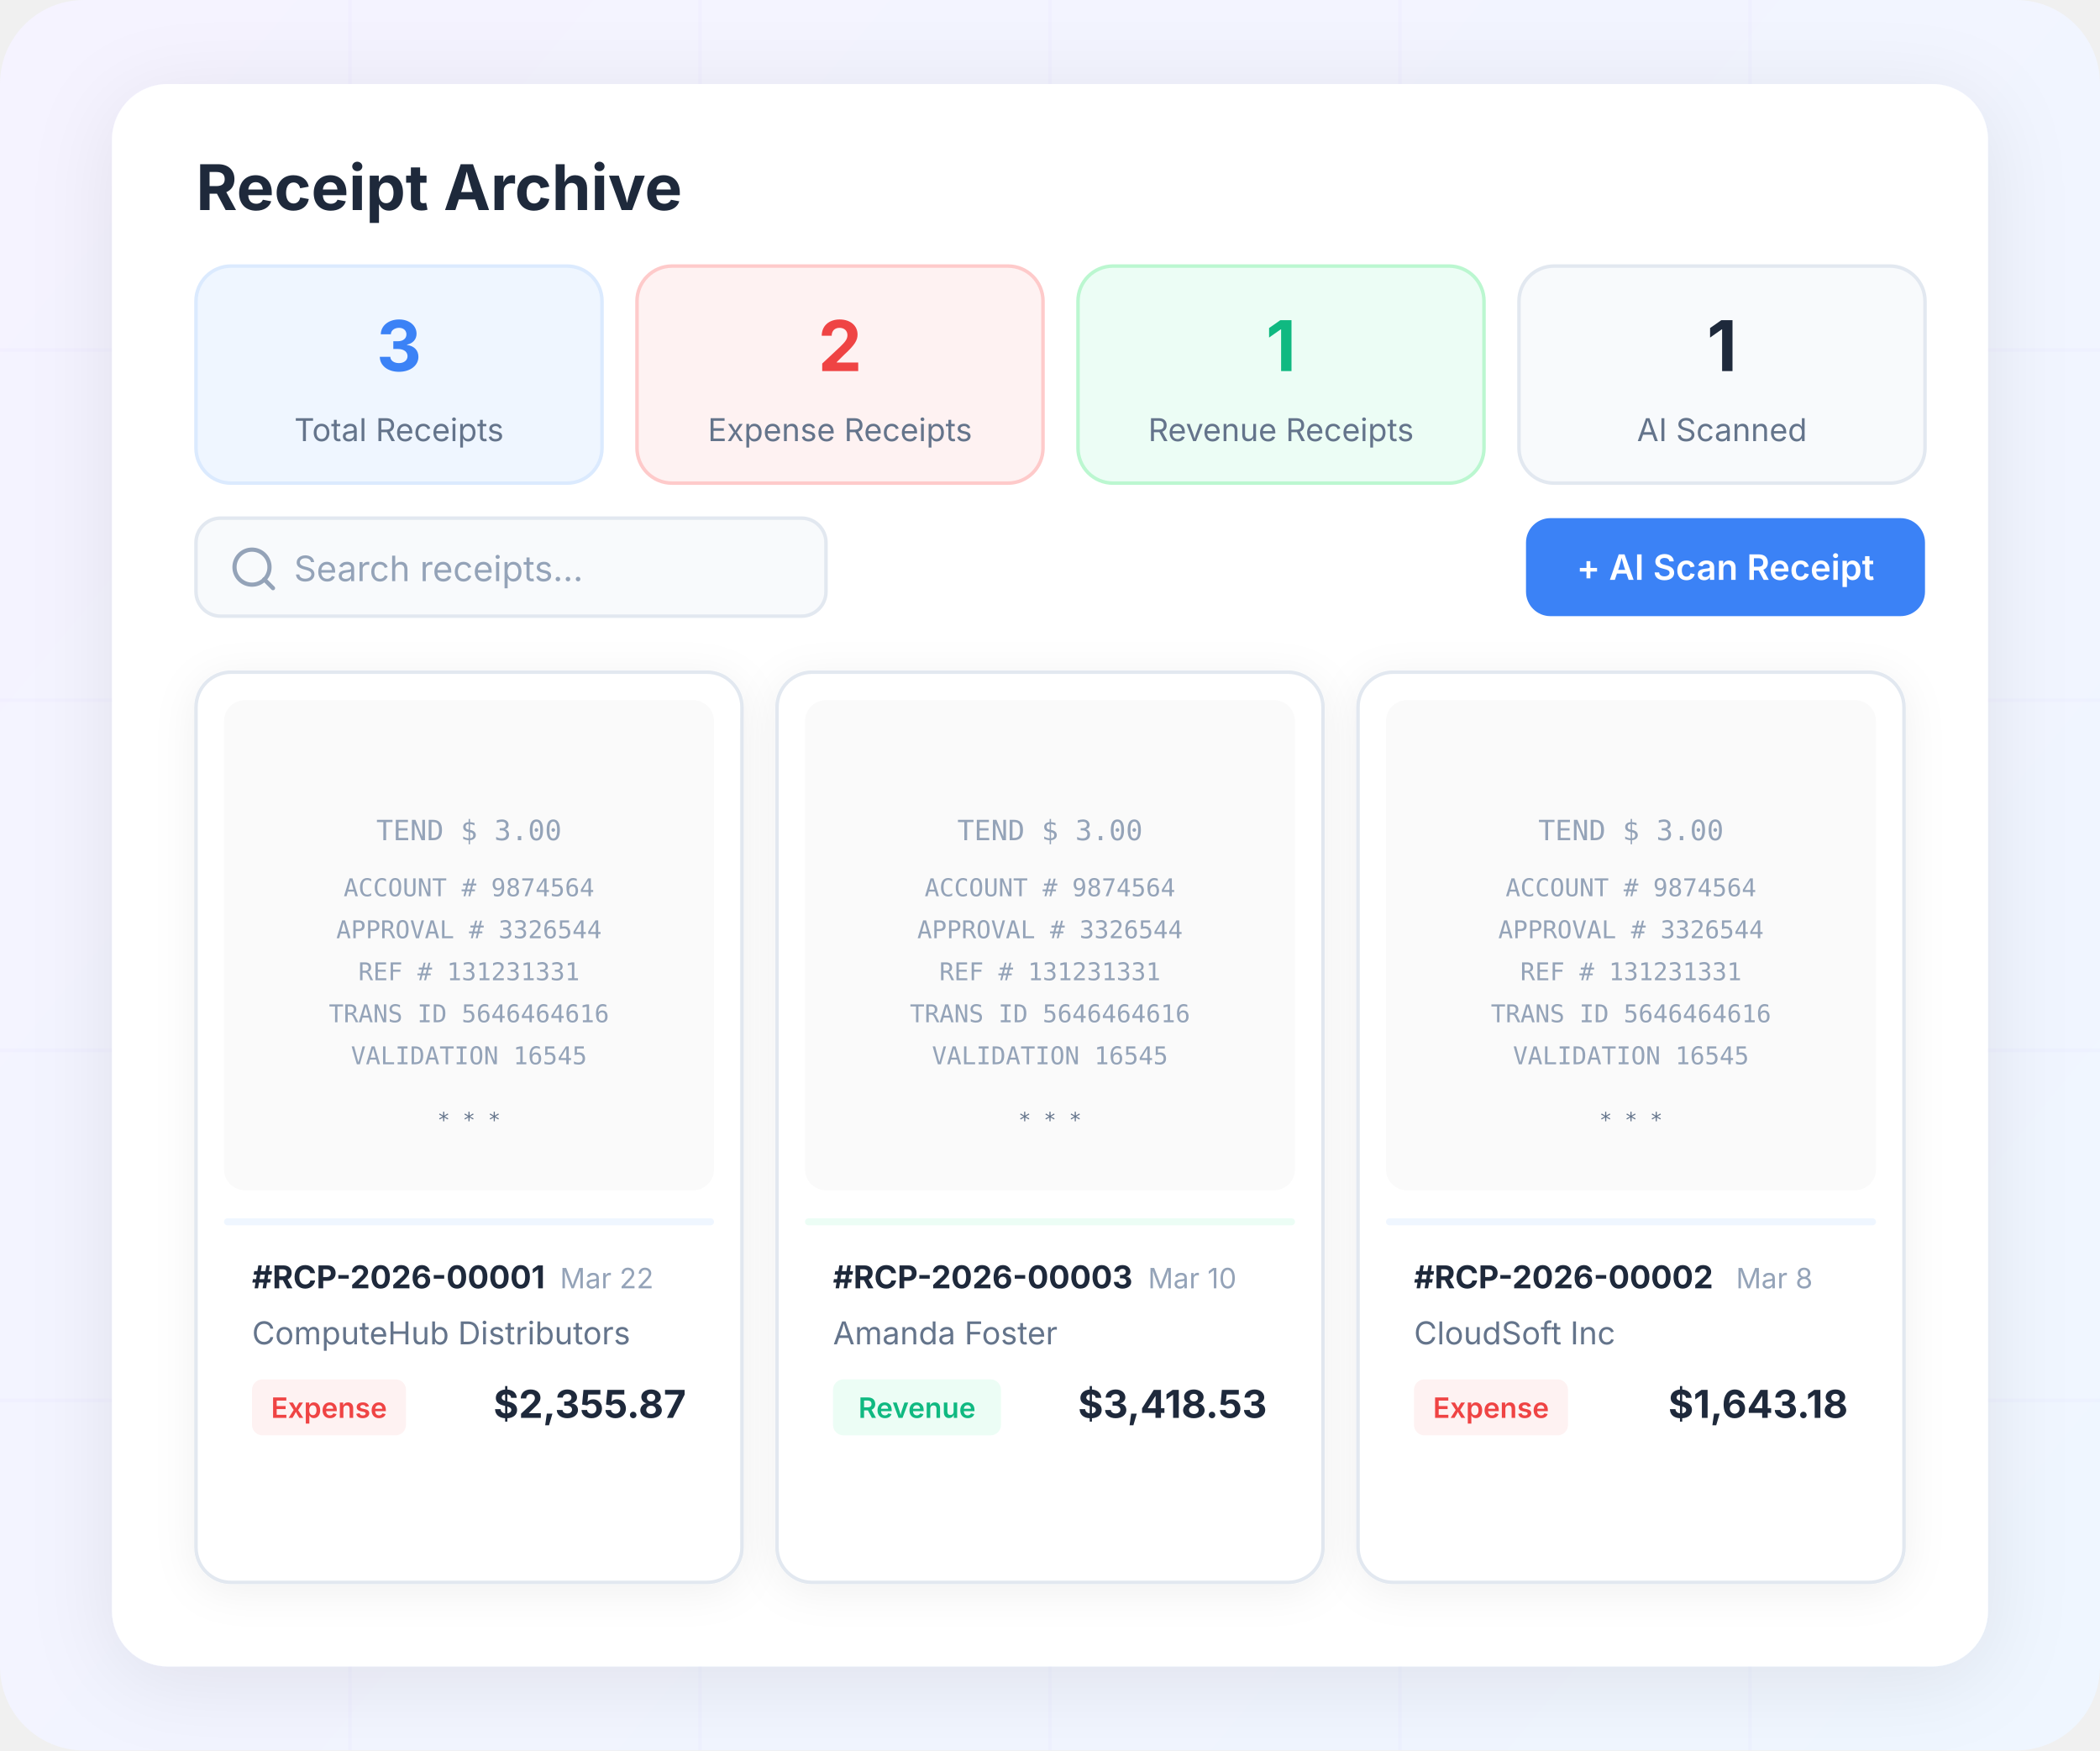
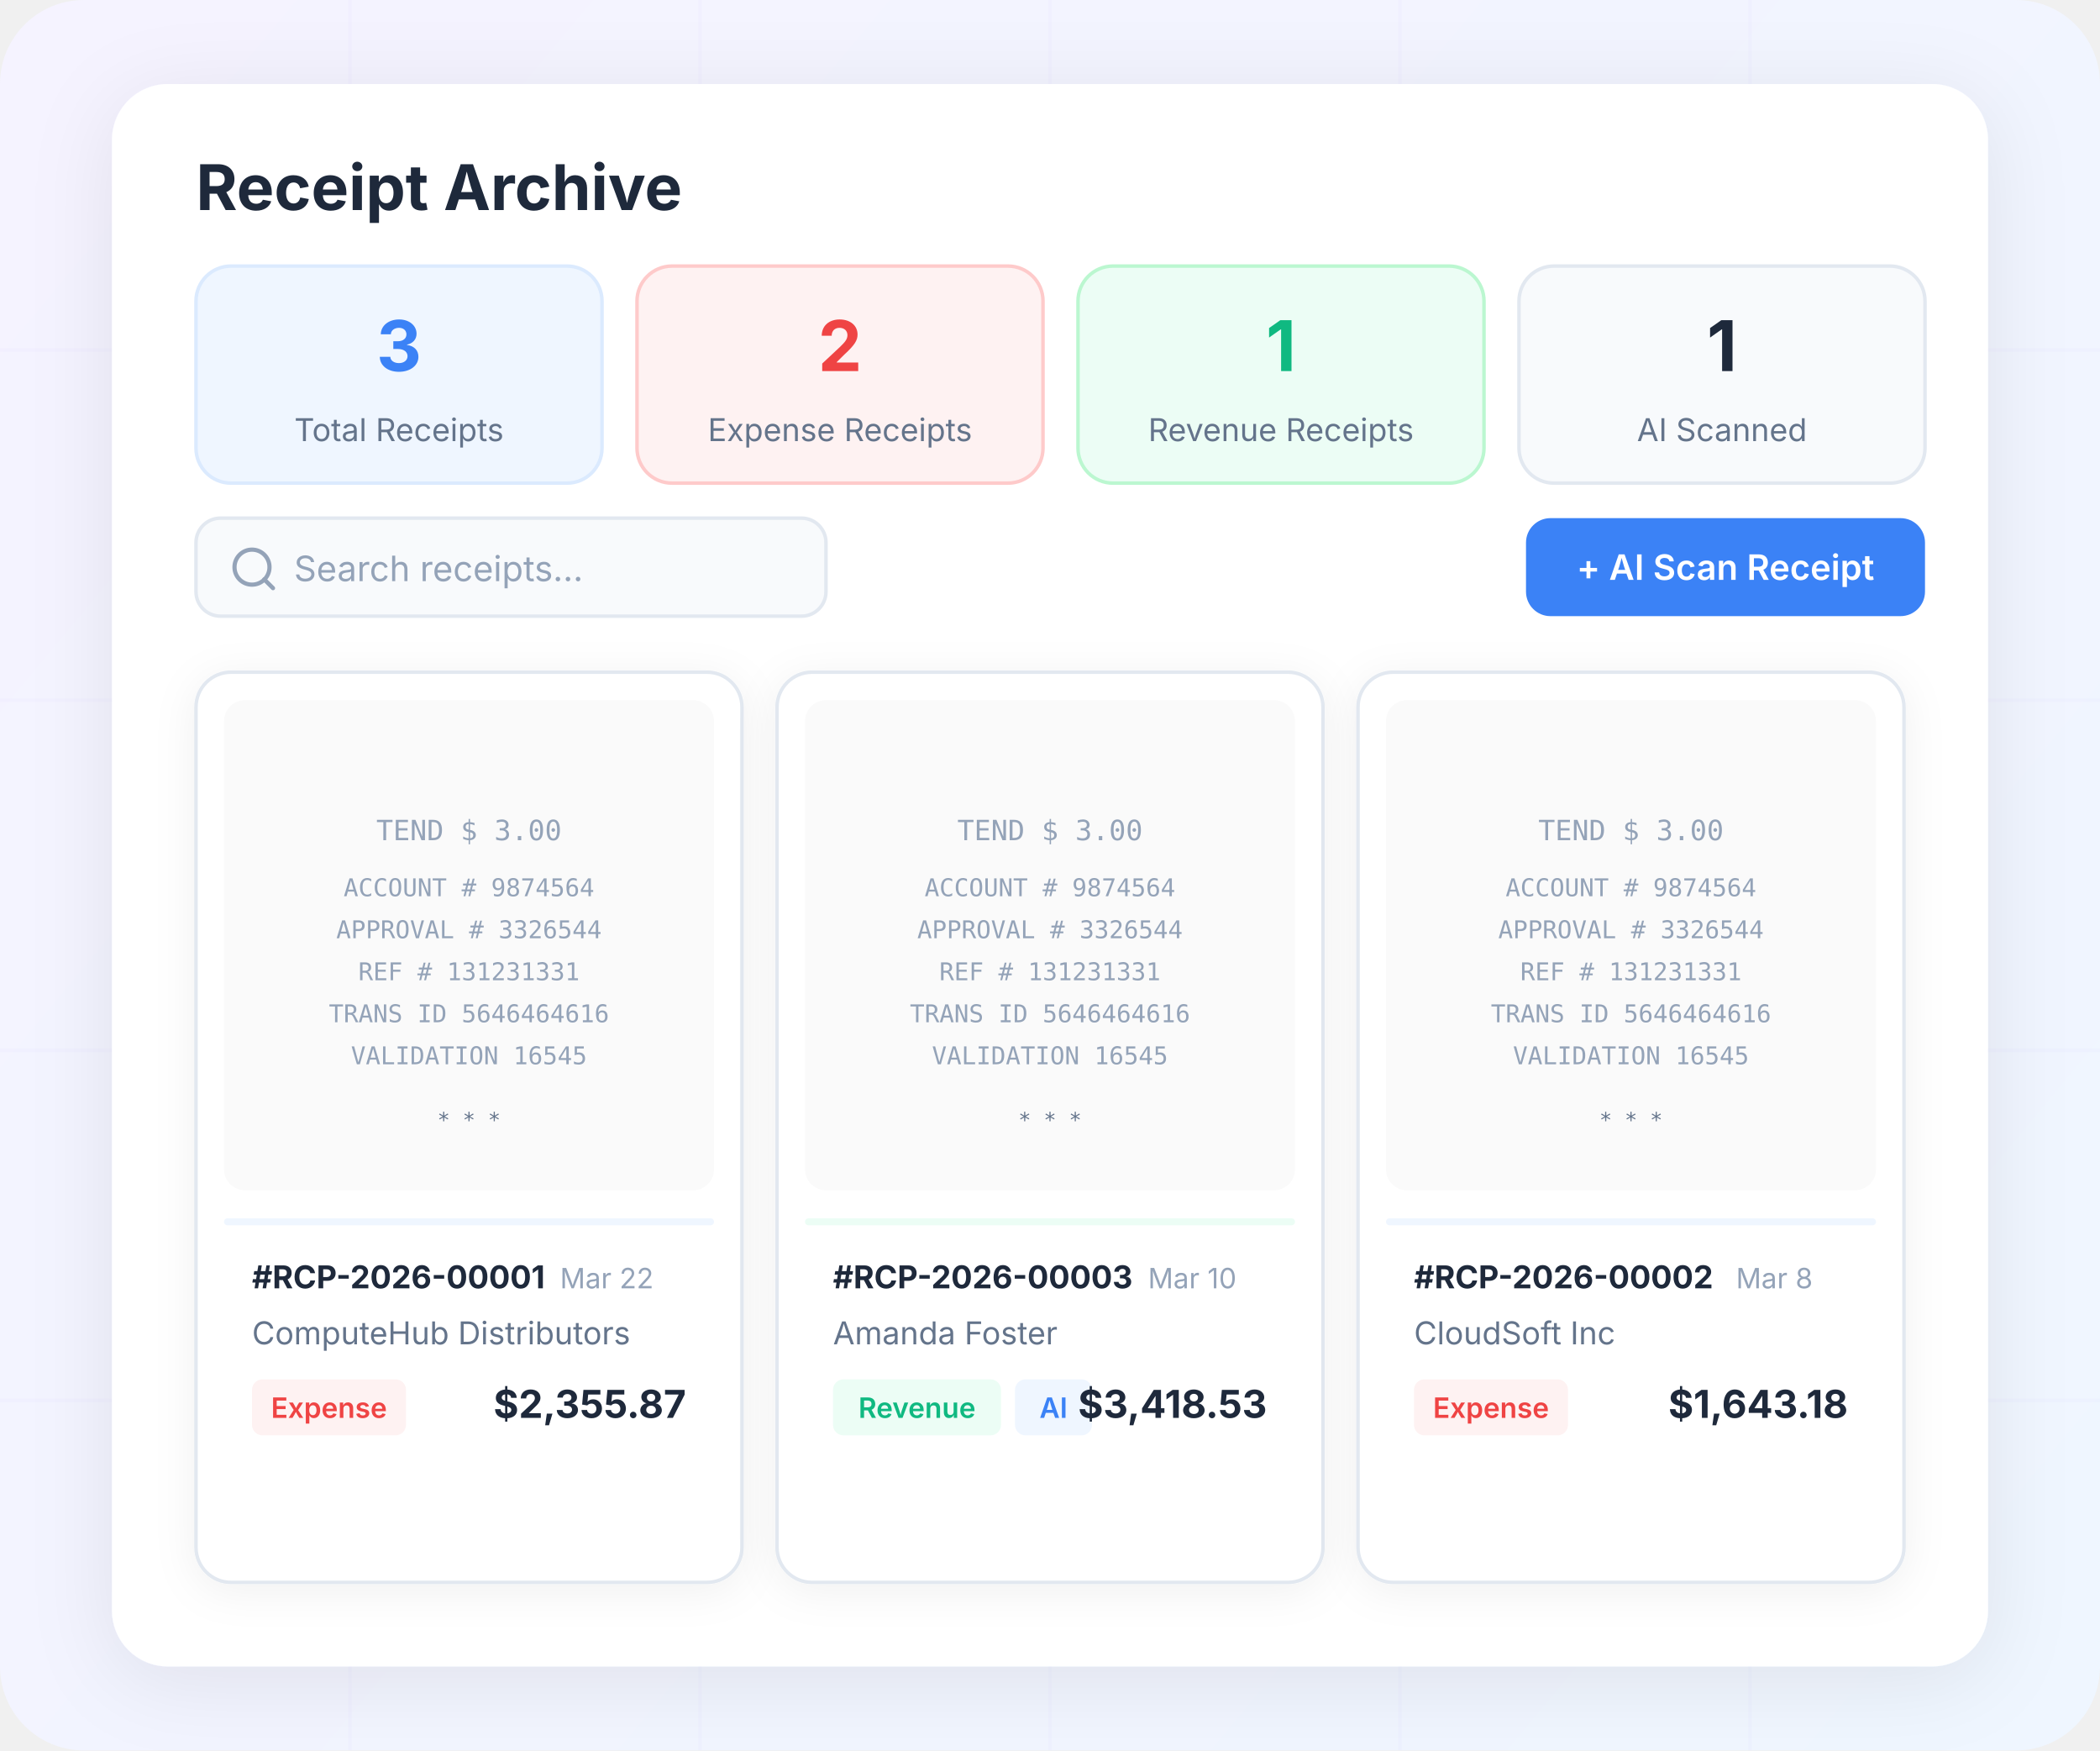
<svg xmlns="http://www.w3.org/2000/svg" viewBox="0 0 600 500" fill="none">
  <defs>
    <linearGradient id="bgGrad3" x1="0" y1="0" x2="600" y2="500" gradientUnits="userSpaceOnUse">
      <stop offset="0%" stop-color="#f5f3ff" />
      <stop offset="100%" stop-color="#eff6ff" />
    </linearGradient>
    <filter id="cardShadow3" x="-10%" y="-5%" width="120%" height="115%">
      <feDropShadow dx="0" dy="4" stdDeviation="12" flood-color="#000" flood-opacity="0.08" />
    </filter>
    <filter id="receiptShadow" x="-10%" y="-5%" width="120%" height="115%">
      <feDropShadow dx="0" dy="2" stdDeviation="6" flood-color="#000" flood-opacity="0.06" />
    </filter>
  </defs>
  <rect width="600" height="500" rx="24" fill="url(#bgGrad3)" />
  <g opacity="0.03" stroke="#8b5cf6" stroke-width="1">
    <line x1="0" y1="100" x2="600" y2="100" />
    <line x1="0" y1="200" x2="600" y2="200" />
    <line x1="0" y1="300" x2="600" y2="300" />
    <line x1="0" y1="400" x2="600" y2="400" />
    <line x1="100" y1="0" x2="100" y2="500" />
    <line x1="200" y1="0" x2="200" y2="500" />
    <line x1="300" y1="0" x2="300" y2="500" />
    <line x1="400" y1="0" x2="400" y2="500" />
    <line x1="500" y1="0" x2="500" y2="500" />
  </g>
  <g filter="url(#cardShadow3)">
    <rect x="32" y="24" width="536" height="452" rx="16" fill="white" />
  </g>
  <text x="56" y="60" font-family="system-ui, -apple-system, sans-serif" font-size="18" font-weight="700" fill="#1e293b">Receipt Archive</text>
  <rect x="56" y="76" width="116" height="62" rx="10" fill="#eff6ff" stroke="#dbeafe" stroke-width="1" />
  <text x="114" y="106" font-family="system-ui, -apple-system, sans-serif" font-size="20" font-weight="700" fill="#3b82f6" text-anchor="middle">3</text>
  <text x="114" y="126" font-family="system-ui, -apple-system, sans-serif" font-size="9" fill="#64748b" text-anchor="middle">Total Receipts</text>
  <rect x="182" y="76" width="116" height="62" rx="10" fill="#fef2f2" stroke="#fecaca" stroke-width="1" />
  <text x="240" y="106" font-family="system-ui, -apple-system, sans-serif" font-size="20" font-weight="700" fill="#ef4444" text-anchor="middle">2</text>
  <text x="240" y="126" font-family="system-ui, -apple-system, sans-serif" font-size="9" fill="#64748b" text-anchor="middle">Expense Receipts</text>
  <rect x="308" y="76" width="116" height="62" rx="10" fill="#ecfdf5" stroke="#bbf7d0" stroke-width="1" />
  <text x="366" y="106" font-family="system-ui, -apple-system, sans-serif" font-size="20" font-weight="700" fill="#10b981" text-anchor="middle">1</text>
  <text x="366" y="126" font-family="system-ui, -apple-system, sans-serif" font-size="9" fill="#64748b" text-anchor="middle">Revenue Receipts</text>
  <rect x="434" y="76" width="116" height="62" rx="10" fill="#f8fafc" stroke="#e2e8f0" stroke-width="1" />
  <text x="492" y="106" font-family="system-ui, -apple-system, sans-serif" font-size="20" font-weight="700" fill="#1e293b" text-anchor="middle">1</text>
  <text x="492" y="126" font-family="system-ui, -apple-system, sans-serif" font-size="9" fill="#64748b" text-anchor="middle">AI Scanned</text>
  <rect x="56" y="148" width="180" height="28" rx="7" fill="#f8fafc" stroke="#e2e8f0" stroke-width="1" />
  <circle cx="72" cy="162" r="5" fill="none" stroke="#94a3b8" stroke-width="1.2" />
  <line x1="75.5" y1="165.5" x2="78" y2="168" stroke="#94a3b8" stroke-width="1.2" stroke-linecap="round" />
  <text x="84" y="166" font-family="system-ui, -apple-system, sans-serif" font-size="10" fill="#94a3b8">Search receipts...</text>
  <rect x="436" y="148" width="114" height="28" rx="7" fill="#3b82f6" />
  <text x="493" y="162" font-family="system-ui, -apple-system, sans-serif" font-size="10" font-weight="600" fill="white" text-anchor="middle" dominant-baseline="central">+ AI Scan Receipt</text>
  <g filter="url(#receiptShadow)">
    <rect x="56" y="192" width="156" height="260" rx="10" fill="white" stroke="#e2e8f0" stroke-width="1" />
  </g>
  <rect x="64" y="200" width="140" height="140" rx="6" fill="#fafafa" />
  <text x="134" y="240" font-family="monospace" font-size="8" fill="#94a3b8" text-anchor="middle">TEND        $ 3.00</text>
  <text x="134" y="256" font-family="monospace" font-size="7" fill="#94a3b8" text-anchor="middle">ACCOUNT #  9874564</text>
  <text x="134" y="268" font-family="monospace" font-size="7" fill="#94a3b8" text-anchor="middle">APPROVAL #  3326544</text>
  <text x="134" y="280" font-family="monospace" font-size="7" fill="#94a3b8" text-anchor="middle">REF #  131231331</text>
  <text x="134" y="292" font-family="monospace" font-size="7" fill="#94a3b8" text-anchor="middle">TRANS ID  5646464616</text>
  <text x="134" y="304" font-family="monospace" font-size="7" fill="#94a3b8" text-anchor="middle">VALIDATION  16545</text>
  <text x="134" y="322" font-family="monospace" font-size="6" fill="#64748b" text-anchor="middle">* * *</text>
  <rect x="64" y="348" width="140" height="2" rx="1" fill="#eff6ff" />
  <text x="72" y="368" font-family="system-ui, -apple-system, sans-serif" font-size="9" font-weight="700" fill="#1e293b">#RCP-2026-00001</text>
  <text x="160" y="368" font-family="system-ui, -apple-system, sans-serif" font-size="8" fill="#94a3b8">Mar 22</text>
  <text x="72" y="384" font-family="system-ui, -apple-system, sans-serif" font-size="9" fill="#64748b">ComputeHub Distributors</text>
  <rect x="72" y="394" width="44" height="16" rx="3" fill="#fef2f2" />
  <text x="94" y="405" font-family="system-ui, -apple-system, sans-serif" font-size="8" font-weight="600" fill="#ef4444" text-anchor="middle">Expense</text>
  <text x="196" y="405" font-family="system-ui, -apple-system, sans-serif" font-size="11" font-weight="700" fill="#1e293b" text-anchor="end">$2,355.87</text>
  <g filter="url(#receiptShadow)">
    <rect x="222" y="192" width="156" height="260" rx="10" fill="white" stroke="#e2e8f0" stroke-width="1" />
  </g>
  <rect x="230" y="200" width="140" height="140" rx="6" fill="#fafafa" />
  <text x="300" y="240" font-family="monospace" font-size="8" fill="#94a3b8" text-anchor="middle">TEND        $ 3.00</text>
  <text x="300" y="256" font-family="monospace" font-size="7" fill="#94a3b8" text-anchor="middle">ACCOUNT #  9874564</text>
  <text x="300" y="268" font-family="monospace" font-size="7" fill="#94a3b8" text-anchor="middle">APPROVAL #  3326544</text>
  <text x="300" y="280" font-family="monospace" font-size="7" fill="#94a3b8" text-anchor="middle">REF #  131231331</text>
  <text x="300" y="292" font-family="monospace" font-size="7" fill="#94a3b8" text-anchor="middle">TRANS ID  5646464616</text>
  <text x="300" y="304" font-family="monospace" font-size="7" fill="#94a3b8" text-anchor="middle">VALIDATION  16545</text>
  <text x="300" y="322" font-family="monospace" font-size="6" fill="#64748b" text-anchor="middle">* * *</text>
  <rect x="230" y="348" width="140" height="2" rx="1" fill="#ecfdf5" />
  <text x="238" y="368" font-family="system-ui, -apple-system, sans-serif" font-size="9" font-weight="700" fill="#1e293b">#RCP-2026-00003</text>
  <text x="328" y="368" font-family="system-ui, -apple-system, sans-serif" font-size="8" fill="#94a3b8">Mar 10</text>
  <text x="238" y="384" font-family="system-ui, -apple-system, sans-serif" font-size="9" fill="#64748b">Amanda Foster</text>
  <rect x="238" y="394" width="48" height="16" rx="3" fill="#ecfdf5" />
  <text x="262" y="405" font-family="system-ui, -apple-system, sans-serif" font-size="8" font-weight="600" fill="#10b981" text-anchor="middle">Revenue</text>
+   <rect x="290" y="394" width="22" height="16" rx="3" fill="#eff6ff" />
+   <text x="301" y="405" font-family="system-ui, -apple-system, sans-serif" font-size="8" font-weight="600" fill="#3b82f6" text-anchor="middle">AI</text>
  <text x="362" y="405" font-family="system-ui, -apple-system, sans-serif" font-size="11" font-weight="700" fill="#1e293b" text-anchor="end">$3,418.53</text>
  <g filter="url(#receiptShadow)">
    <rect x="388" y="192" width="156" height="260" rx="10" fill="white" stroke="#e2e8f0" stroke-width="1" />
  </g>
  <rect x="396" y="200" width="140" height="140" rx="6" fill="#fafafa" />
  <text x="466" y="240" font-family="monospace" font-size="8" fill="#94a3b8" text-anchor="middle">TEND        $ 3.00</text>
  <text x="466" y="256" font-family="monospace" font-size="7" fill="#94a3b8" text-anchor="middle">ACCOUNT #  9874564</text>
  <text x="466" y="268" font-family="monospace" font-size="7" fill="#94a3b8" text-anchor="middle">APPROVAL #  3326544</text>
  <text x="466" y="280" font-family="monospace" font-size="7" fill="#94a3b8" text-anchor="middle">REF #  131231331</text>
  <text x="466" y="292" font-family="monospace" font-size="7" fill="#94a3b8" text-anchor="middle">TRANS ID  5646464616</text>
  <text x="466" y="304" font-family="monospace" font-size="7" fill="#94a3b8" text-anchor="middle">VALIDATION  16545</text>
  <text x="466" y="322" font-family="monospace" font-size="6" fill="#64748b" text-anchor="middle">* * *</text>
  <rect x="396" y="348" width="140" height="2" rx="1" fill="#eff6ff" />
  <text x="404" y="368" font-family="system-ui, -apple-system, sans-serif" font-size="9" font-weight="700" fill="#1e293b">#RCP-2026-00002</text>
  <text x="496" y="368" font-family="system-ui, -apple-system, sans-serif" font-size="8" fill="#94a3b8">Mar 8</text>
  <text x="404" y="384" font-family="system-ui, -apple-system, sans-serif" font-size="9" fill="#64748b">CloudSoft Inc</text>
  <rect x="404" y="394" width="44" height="16" rx="3" fill="#fef2f2" />
  <text x="426" y="405" font-family="system-ui, -apple-system, sans-serif" font-size="8" font-weight="600" fill="#ef4444" text-anchor="middle">Expense</text>
  <text x="528" y="405" font-family="system-ui, -apple-system, sans-serif" font-size="11" font-weight="700" fill="#1e293b" text-anchor="end">$1,643.18</text>
</svg>
